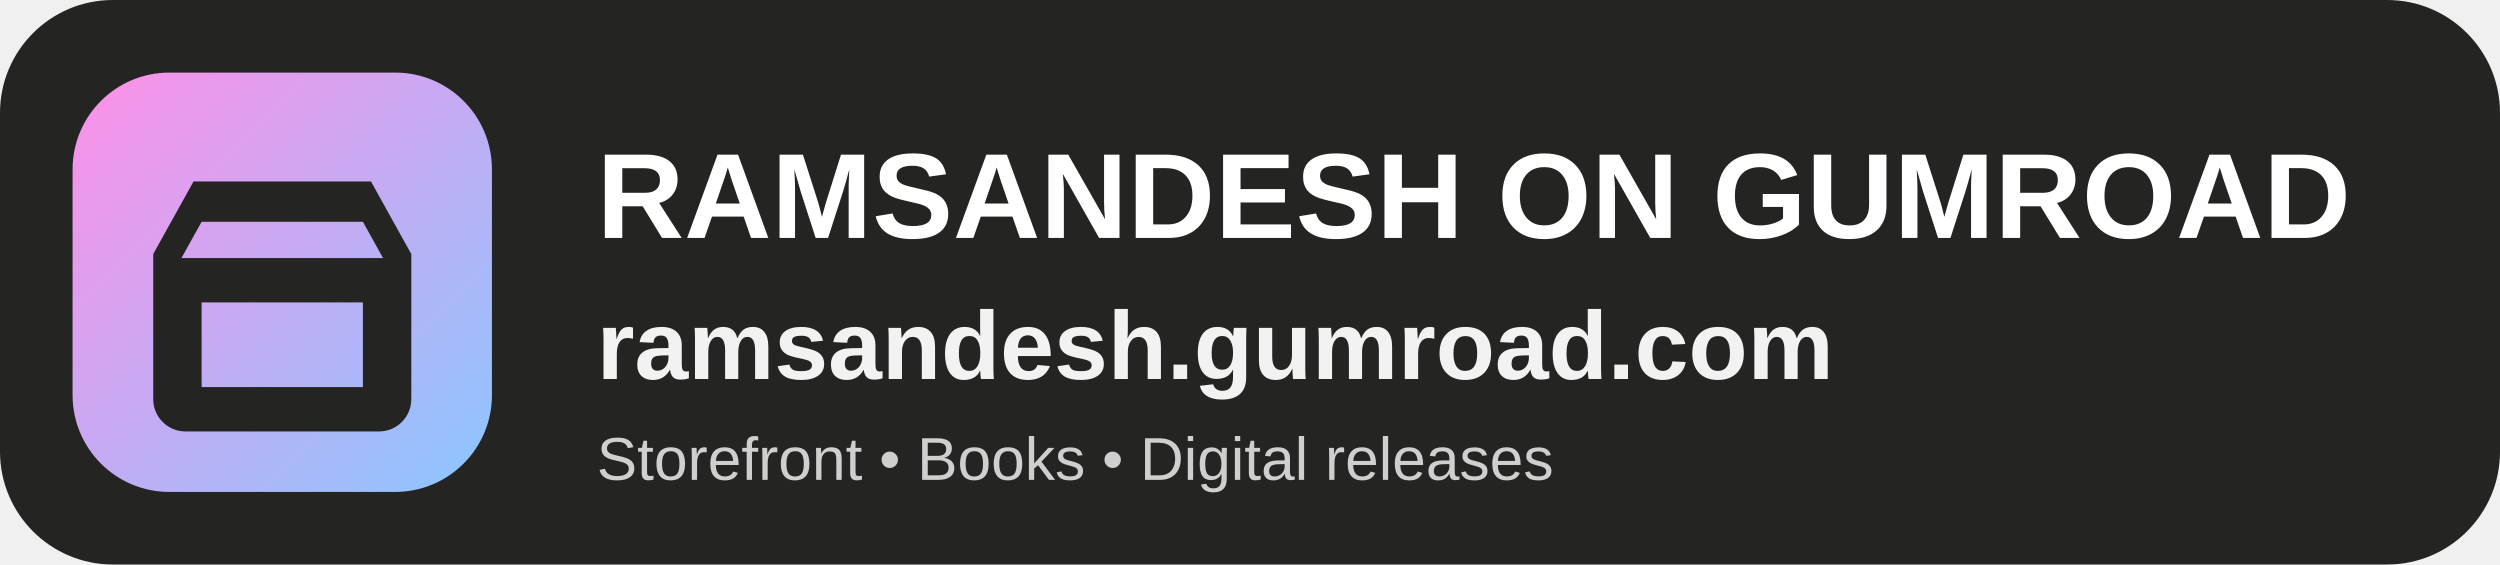
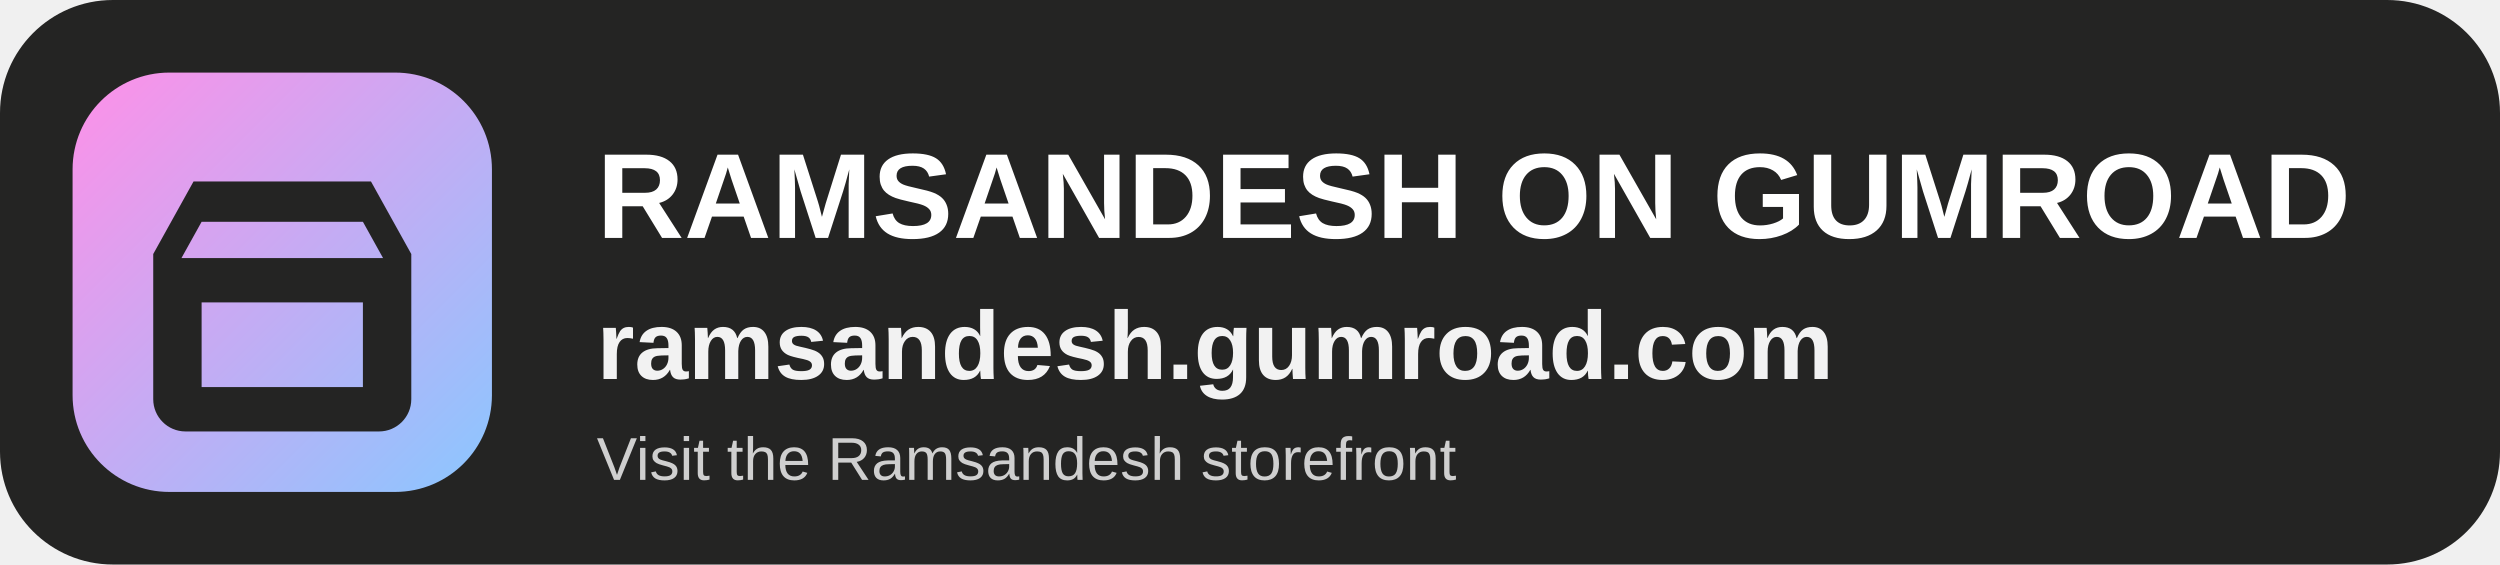
<svg xmlns="http://www.w3.org/2000/svg" width="620" height="140" viewBox="0 0 620 140" role="img" aria-labelledby="title desc">
  <defs>
    <linearGradient id="storeGradient" x1="0" y1="0" x2="1" y2="1">
      <stop offset="0" stop-color="#ff90e8" />
      <stop offset="1" stop-color="#8ac7ff" />
    </linearGradient>
  </defs>
  <rect width="620" height="140" rx="28" fill="#242423" />
  <rect x="18" y="18" width="104" height="104" rx="24" fill="url(#storeGradient)" />
  <path d="M48 45h44l10 18v36a8 8 0 0 1-8 8H46a8 8 0 0 1-8-8V63l10-18Zm2 10-5 9h50l-5-9H50Zm0 20v21h40V75H50Z" fill="#242423" />
  <text x="148" y="59" font-family="Arial, Helvetica, sans-serif" font-size="30" font-weight="800" fill="#ffffff">RAMSANDESH ON GUMROAD</text>
  <text x="148" y="94" font-family="Arial, Helvetica, sans-serif" font-size="24" font-weight="600" fill="#f2f2f2">ramsandesh.gumroad.com</text>
-   <text x="148" y="119" font-family="Arial, Helvetica, sans-serif" font-size="15" fill="#cfcfcf">Storefront • Books • Digital releases</text>
+   <text x="148" y="119" font-family="Arial, Helvetica, sans-serif" font-size="15" fill="#cfcfcf">Visit the Ramsandesh storefront</text>
</svg>
